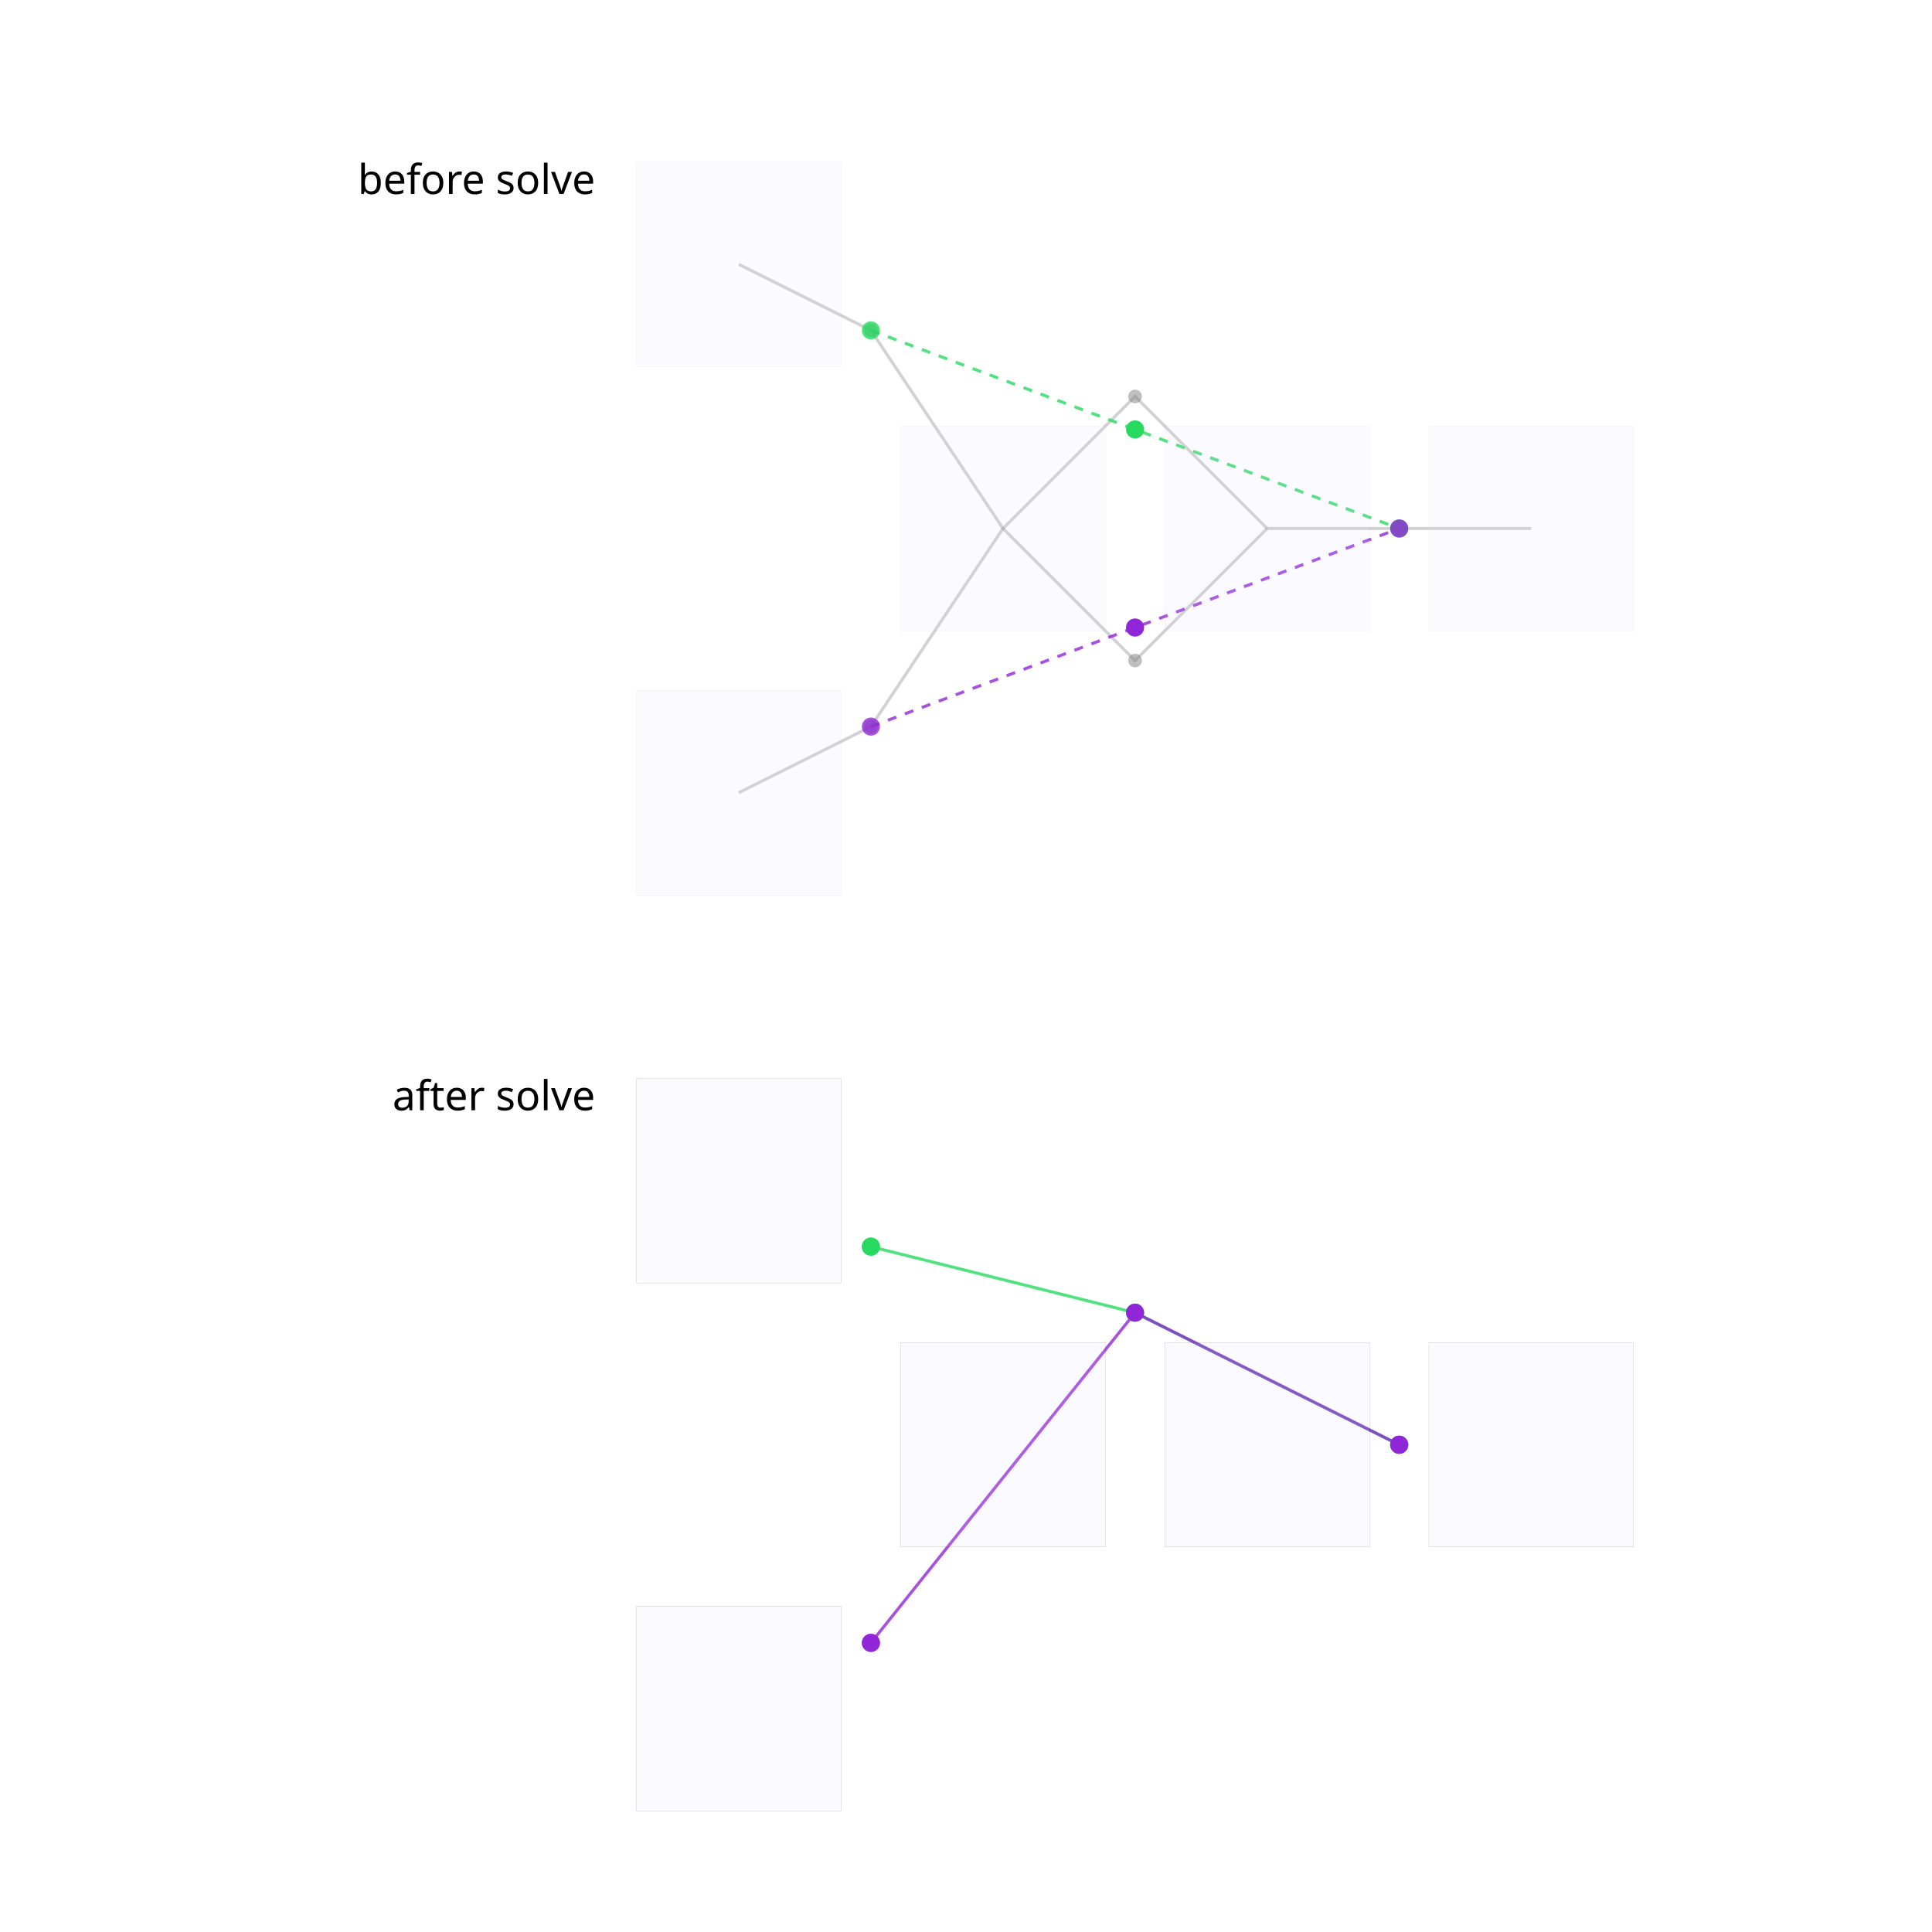
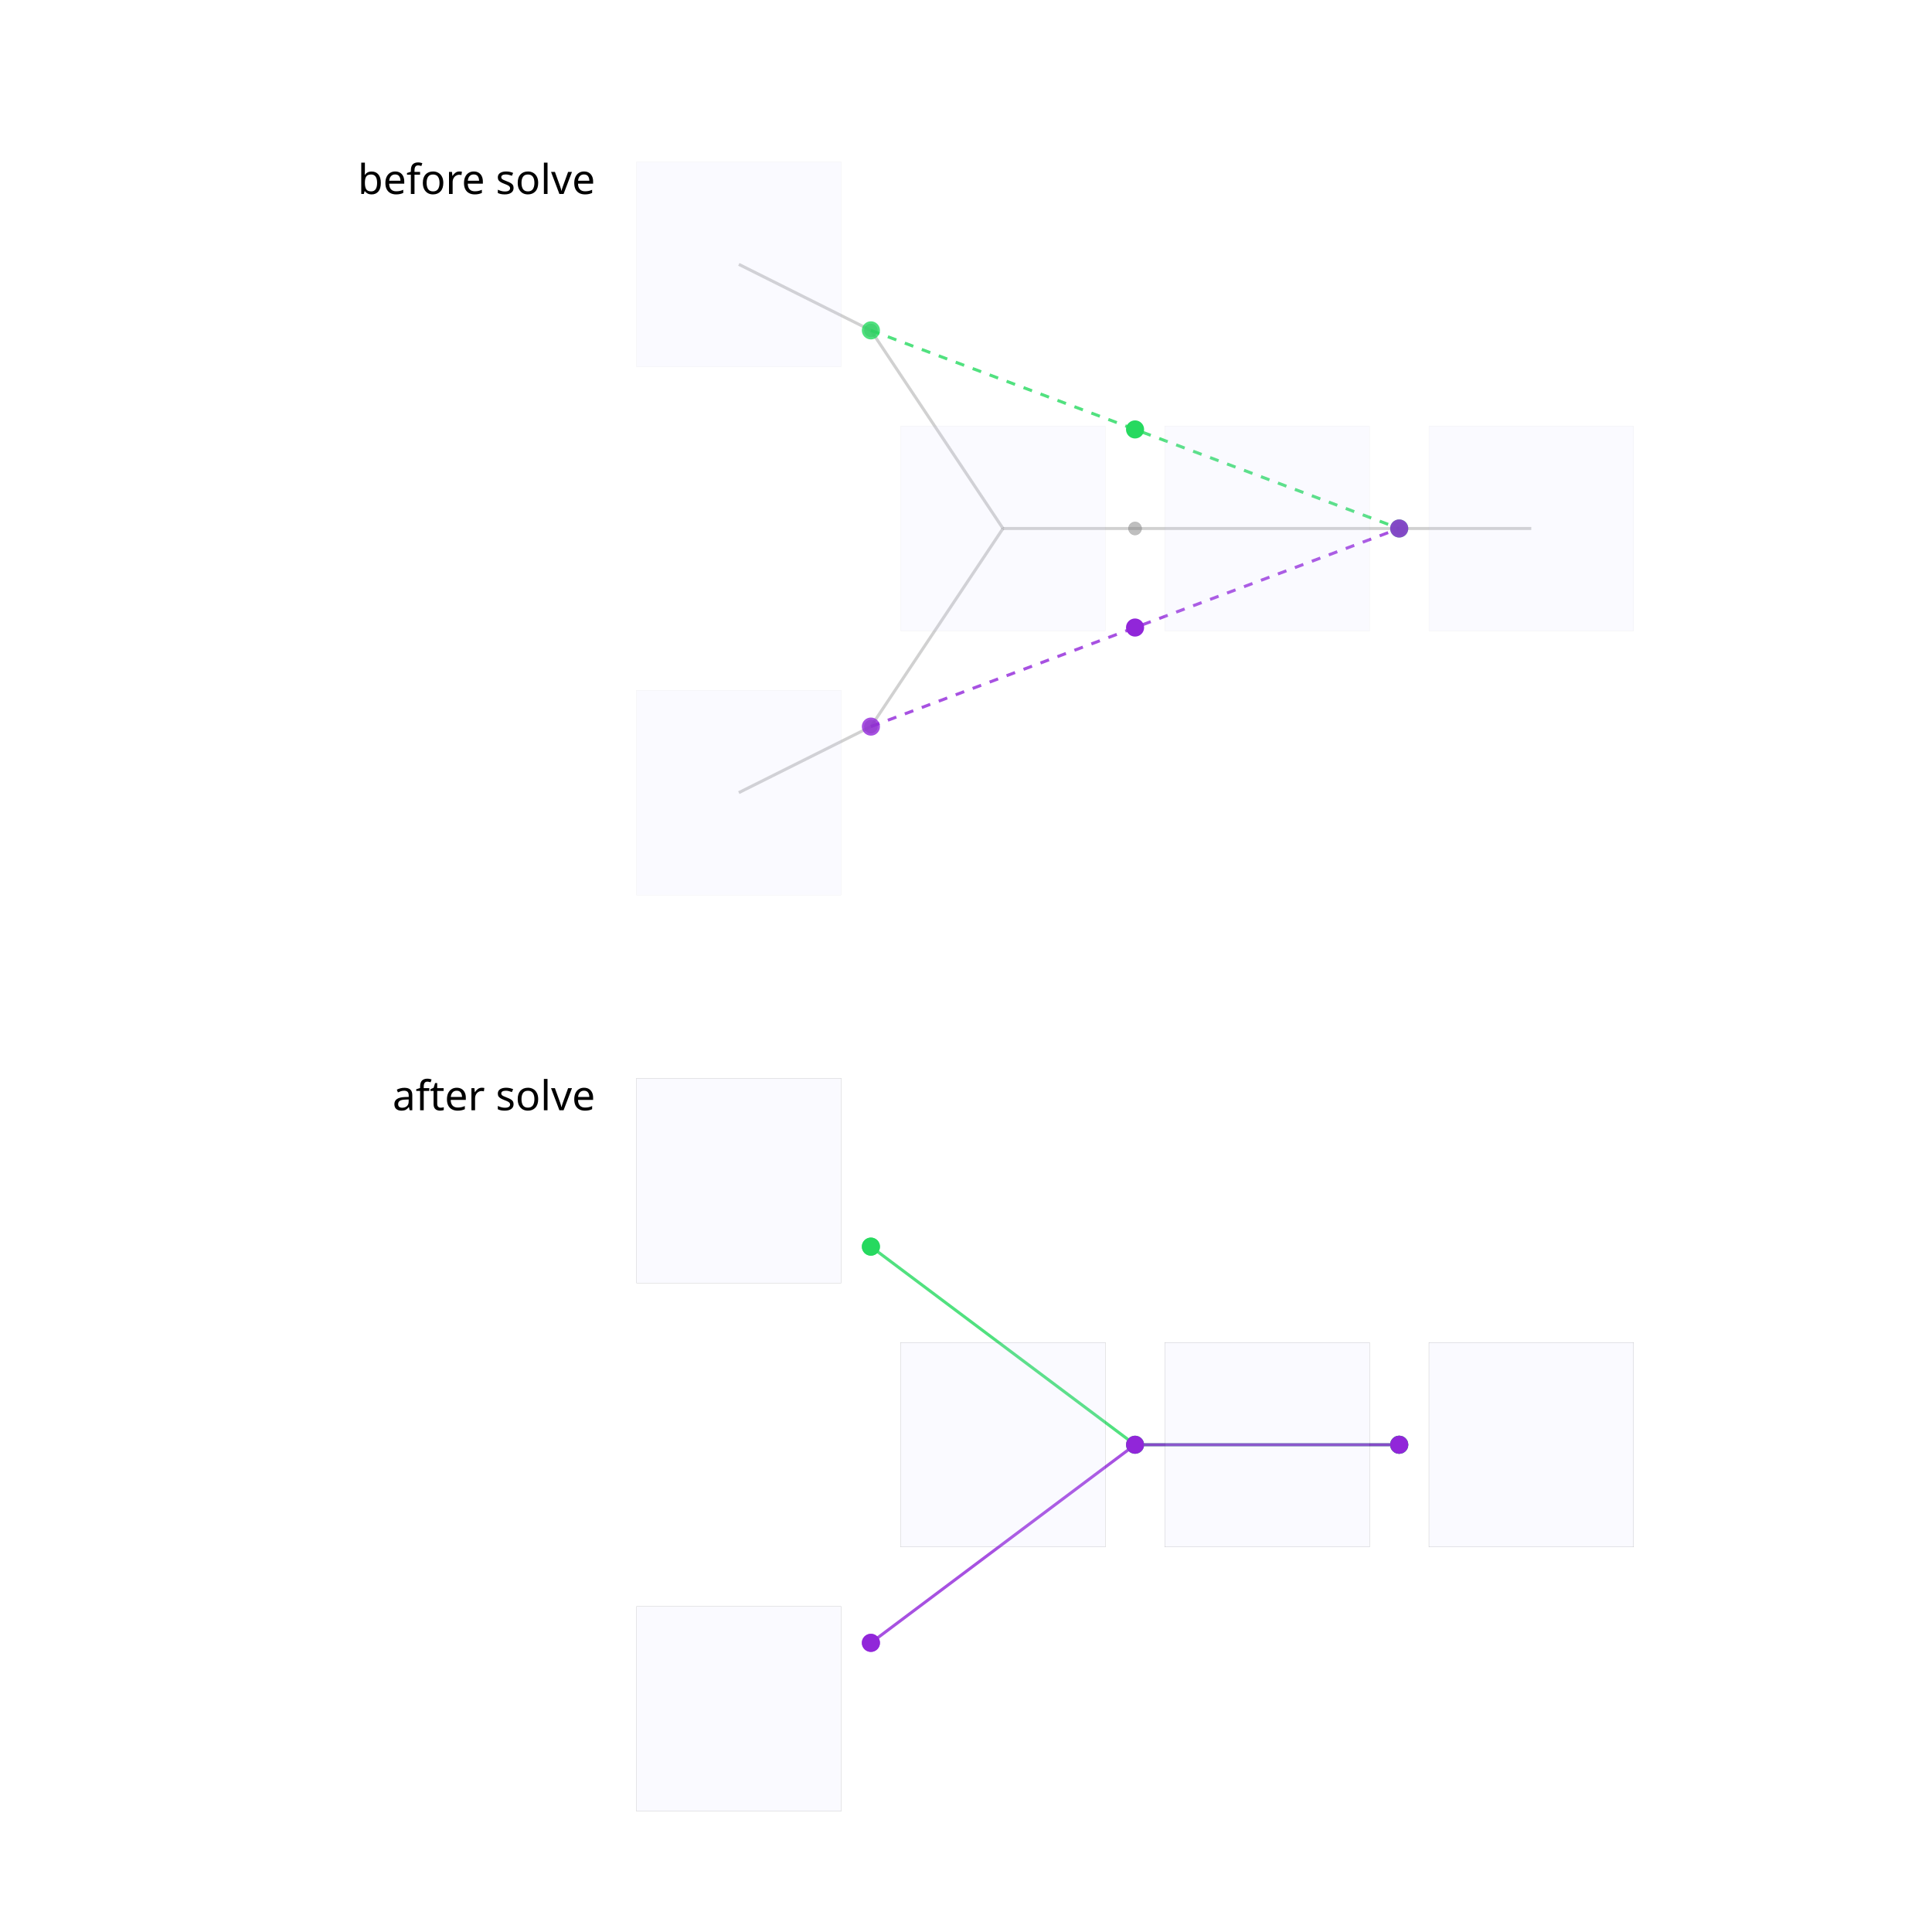
<svg xmlns="http://www.w3.org/2000/svg" width="640" height="640" viewBox="0 0 640 640">
  <rect width="100%" height="100%" fill="white" />
  <g>
    <polyline data-points="0,4 1,3.5 2,2" data-type="line" data-label="" points="244.747,87.566 288.498,109.441 332.249,175.068" fill="none" stroke="rgba(100, 100, 100, 0.3)" stroke-width="1px" />
  </g>
  <g>
    <polyline data-points="0,0 1,0.5 2,2" data-type="line" data-label="" points="244.747,262.57 288.498,240.694 332.249,175.068" fill="none" stroke="rgba(100, 100, 100, 0.3)" stroke-width="1px" />
  </g>
  <g>
-     <polyline data-points="2,2 3,3 4,2" data-type="line" data-label="" points="332.249,175.068 376,131.317 419.751,175.068" fill="none" stroke="rgba(100, 100, 100, 0.3)" stroke-width="1px" />
-   </g>
-   <g>
-     <polyline data-points="2,2 3,1 4,2" data-type="line" data-label="" points="332.249,175.068 376,218.819 419.751,175.068" fill="none" stroke="rgba(100, 100, 100, 0.3)" stroke-width="1px" />
+     <polyline data-points="2,2 3,2 4,2" data-type="line" data-label="" points="332.249,175.068 376,175.068 419.751,175.068" fill="none" stroke="rgba(100, 100, 100, 0.3)" stroke-width="1px" />
  </g>
  <g>
    <polyline data-points="4,2 5,2 6,2" data-type="line" data-label="" points="419.751,175.068 463.502,175.068 507.253,175.068" fill="none" stroke="rgba(100, 100, 100, 0.3)" stroke-width="1px" />
  </g>
  <g>
    <polyline data-points="1,3.5 5,2" data-type="line" data-label="route-a" points="288.498,109.441 463.502,175.068" fill="none" stroke="hsla(139, 70%, 50%, 0.8)" stroke-width="1px" stroke-dasharray="3 3" />
  </g>
  <g>
    <polyline data-points="1,0.5 5,2" data-type="line" data-label="route-b" points="288.498,240.694 463.502,175.068" fill="none" stroke="hsla(276, 70%, 50%, 0.8)" stroke-width="1px" stroke-dasharray="3 3" />
  </g>
  <g>
-     <polyline data-points="1,-3.4375 3,-3.9375" data-type="line" data-label="route: route-a region: region-2" points="288.498,412.964 376,434.84" fill="none" stroke="hsla(139, 70%, 50%, 0.8)" stroke-width="1px" />
+     <polyline data-points="1,-3.4375 3,-4.9375" data-type="line" data-label="route: route-a region: region-2" points="288.498,412.964 376,478.591" fill="none" stroke="hsla(139, 70%, 50%, 0.8)" stroke-width="1px" />
  </g>
  <g>
-     <polyline data-points="1,-6.4375 3,-3.9375" data-type="line" data-label="route: route-b region: region-2" points="288.498,544.217 376,434.84" fill="none" stroke="hsla(276, 70%, 50%, 0.8)" stroke-width="1px" />
+     <polyline data-points="1,-6.4375 3,-4.9375" data-type="line" data-label="route: route-b region: region-2" points="288.498,544.217 376,478.591" fill="none" stroke="hsla(276, 70%, 50%, 0.8)" stroke-width="1px" />
  </g>
  <g>
-     <polyline data-points="3,-3.9375 5,-4.9375" data-type="line" data-label="route: route-a region: region-3" points="376,434.84 463.502,478.591" fill="none" stroke="hsla(139, 70%, 50%, 0.8)" stroke-width="1px" />
+     <polyline data-points="3,-4.9375 5,-4.9375" data-type="line" data-label="route: route-a region: region-3" points="376,478.591 463.502,478.591" fill="none" stroke="hsla(139, 70%, 50%, 0.8)" stroke-width="1px" />
  </g>
  <g>
-     <polyline data-points="3,-3.9375 5,-4.9375" data-type="line" data-label="route: route-b region: region-3" points="376,434.84 463.502,478.591" fill="none" stroke="hsla(276, 70%, 50%, 0.8)" stroke-width="1px" />
+     <polyline data-points="3,-4.9375 5,-4.9375" data-type="line" data-label="route: route-b region: region-3" points="376,478.591 463.502,478.591" fill="none" stroke="hsla(276, 70%, 50%, 0.8)" stroke-width="1px" />
  </g>
  <g>
    <rect data-type="rect" data-label="region: region-0 net: 0 cost: 0.000 congestion: 0.000 same layer X: 0 trans X: 0 entry exit X: 0" data-x="0" data-y="4" x="210.84" y="53.659" width="67.814" height="67.814" fill="rgba(200, 200, 255, 0.1)" stroke="rgba(128, 128, 128, 0.5)" stroke-width="0.023" />
  </g>
  <g>
    <rect data-type="rect" data-label="region: region-1 net: 0 cost: 0.000 congestion: 0.000 same layer X: 0 trans X: 0 entry exit X: 0" data-x="0" data-y="0" x="210.84" y="228.663" width="67.814" height="67.814" fill="rgba(200, 200, 255, 0.1)" stroke="rgba(128, 128, 128, 0.5)" stroke-width="0.023" />
  </g>
  <g>
    <rect data-type="rect" data-label="region: region-2 net: free cost: 0.000 congestion: 0.000 same layer X: 0 trans X: 0 entry exit X: 0" data-x="2" data-y="2" x="298.342" y="141.161" width="67.814" height="67.814" fill="rgba(200, 200, 255, 0.1)" stroke="rgba(128, 128, 128, 0.5)" stroke-width="0.023" />
  </g>
  <g>
    <rect data-type="rect" data-label="region: region-3 net: free cost: 0.000 congestion: 0.000 same layer X: 0 trans X: 0 entry exit X: 0" data-x="4" data-y="2" x="385.844" y="141.161" width="67.814" height="67.814" fill="rgba(200, 200, 255, 0.1)" stroke="rgba(128, 128, 128, 0.5)" stroke-width="0.023" />
  </g>
  <g>
    <rect data-type="rect" data-label="region: region-4 net: 0 cost: 0.000 congestion: 0.000 same layer X: 0 trans X: 0 entry exit X: 0" data-x="6" data-y="2" x="473.346" y="141.161" width="67.814" height="67.814" fill="rgba(200, 200, 255, 0.1)" stroke="rgba(128, 128, 128, 0.5)" stroke-width="0.023" />
  </g>
  <g>
    <rect data-type="rect" data-label="region: region-0 net: 0 cost: 0.000 congestion: 0.000 same layer X: 0 trans X: 0 entry exit X: 0" data-x="0" data-y="-2.9375" x="210.84" y="357.182" width="67.814" height="67.814" fill="rgba(200, 200, 255, 0.1)" stroke="black" stroke-width="0.023" />
  </g>
  <g>
    <rect data-type="rect" data-label="region: region-1 net: 0 cost: 0.000 congestion: 0.000 same layer X: 0 trans X: 0 entry exit X: 0" data-x="0" data-y="-6.9375" x="210.84" y="532.186" width="67.814" height="67.814" fill="rgba(200, 200, 255, 0.1)" stroke="black" stroke-width="0.023" />
  </g>
  <g>
    <rect data-type="rect" data-label="region: region-2 net: free cost: 0.000 congestion: 0.000 same layer X: 0 trans X: 0 entry exit X: 0" data-x="2" data-y="-4.9375" x="298.342" y="444.684" width="67.814" height="67.814" fill="rgba(200, 200, 255, 0.1)" stroke="black" stroke-width="0.023" />
  </g>
  <g>
    <rect data-type="rect" data-label="region: region-3 net: free cost: 0.000 congestion: 0.000 same layer X: 0 trans X: 0 entry exit X: 0" data-x="4" data-y="-4.9375" x="385.844" y="444.684" width="67.814" height="67.814" fill="rgba(200, 200, 255, 0.1)" stroke="black" stroke-width="0.023" />
  </g>
  <g>
    <rect data-type="rect" data-label="region: region-4 net: 0 cost: 0.000 congestion: 0.000 same layer X: 0 trans X: 0 entry exit X: 0" data-x="6" data-y="-4.9375" x="473.346" y="444.684" width="67.814" height="67.814" fill="rgba(200, 200, 255, 0.1)" stroke="black" stroke-width="0.023" />
  </g>
  <circle data-type="circle" data-label="" data-x="1" data-y="3.5" cx="288.498" cy="109.441" r="2.188" fill="rgba(128, 128, 128, 0.5)" stroke="black" stroke-width="0.023" />
  <circle data-type="circle" data-label="" data-x="1" data-y="0.5" cx="288.498" cy="240.694" r="2.188" fill="rgba(128, 128, 128, 0.5)" stroke="black" stroke-width="0.023" />
-   <circle data-type="circle" data-label="" data-x="3" data-y="3" cx="376" cy="131.317" r="2.188" fill="rgba(128, 128, 128, 0.5)" stroke="black" stroke-width="0.023" />
-   <circle data-type="circle" data-label="" data-x="3" data-y="1" cx="376" cy="218.819" r="2.188" fill="rgba(128, 128, 128, 0.5)" stroke="black" stroke-width="0.023" />
+   <circle data-type="circle" data-label="" data-x="3" data-y="2" cx="376" cy="175.068" r="2.188" fill="rgba(128, 128, 128, 0.5)" stroke="black" stroke-width="0.023" />
  <circle data-type="circle" data-label="" data-x="5" data-y="2" cx="463.502" cy="175.068" r="2.188" fill="rgba(128, 128, 128, 0.5)" stroke="black" stroke-width="0.023" />
  <text data-type="text" data-label="before solve" data-x="-1.0871875000000002" data-y="4.7749999999999995" x="197.181" y="53.659" fill="black" font-size="13.659" font-family="sans-serif" text-anchor="end" dominant-baseline="text-before-edge">before solve</text>
  <text data-type="text" data-label="after solve" data-x="-1.0871875000000002" data-y="-2.1625" x="197.181" y="357.182" fill="black" font-size="13.659" font-family="sans-serif" text-anchor="end" dominant-baseline="text-before-edge">after solve</text>
  <g>
    <circle data-type="point" data-label="route: route-a net: 0 endpoint: start port: a-port z: 0" data-x="1" data-y="3.5" cx="288.498" cy="109.441" r="3" fill="hsla(139, 70%, 50%, 0.8)" />
  </g>
  <g>
    <circle data-type="point" data-label="route: route-a net: 0 endpoint: end port: end-port z: 0" data-x="5" data-y="2" cx="463.502" cy="175.068" r="3" fill="hsla(139, 70%, 50%, 0.8)" />
  </g>
  <g>
    <circle data-type="point" data-label="route: route-b net: 0 endpoint: start port: b-port z: 0" data-x="1" data-y="0.5" cx="288.498" cy="240.694" r="3" fill="hsla(276, 70%, 50%, 0.8)" />
  </g>
  <g>
    <circle data-type="point" data-label="route: route-b net: 0 endpoint: end port: end-port z: 0" data-x="5" data-y="2" cx="463.502" cy="175.068" r="3" fill="hsla(276, 70%, 50%, 0.8)" />
  </g>
  <g>
    <circle data-type="point" data-label="route-a" data-x="3" data-y="2.75" cx="376" cy="142.254" r="3" fill="hsla(139, 70%, 50%, 1)" />
  </g>
  <g>
    <circle data-type="point" data-label="route-b" data-x="3" data-y="1.25" cx="376" cy="207.881" r="3" fill="hsla(276, 70%, 50%, 1)" />
  </g>
  <g>
    <circle data-type="point" data-label="route: route-a net: 0 endpoint: start port: a-port z: 0" data-x="1" data-y="-3.4375" cx="288.498" cy="412.964" r="3" fill="hsla(139, 70%, 50%, 0.8)" />
  </g>
  <g>
    <circle data-type="point" data-label="route: route-a net: 0 endpoint: end port: end-port z: 0" data-x="5" data-y="-4.9375" cx="463.502" cy="478.591" r="3" fill="hsla(139, 70%, 50%, 0.8)" />
  </g>
  <g>
    <circle data-type="point" data-label="route: route-b net: 0 endpoint: start port: b-port z: 0" data-x="1" data-y="-6.4375" cx="288.498" cy="544.217" r="3" fill="hsla(276, 70%, 50%, 0.8)" />
  </g>
  <g>
    <circle data-type="point" data-label="route: route-b net: 0 endpoint: end port: end-port z: 0" data-x="5" data-y="-4.9375" cx="463.502" cy="478.591" r="3" fill="hsla(276, 70%, 50%, 0.8)" />
  </g>
  <g>
    <circle data-type="point" data-label="route: route-a port: a-port net: 0 z: 0" data-x="1" data-y="-3.4375" cx="288.498" cy="412.964" r="3" fill="hsla(139, 70%, 50%, 1)" />
  </g>
  <g>
-     <circle data-type="point" data-label="route: route-a port: shared-top net: 0 z: 0" data-x="3" data-y="-3.9375" cx="376" cy="434.84" r="3" fill="hsla(139, 70%, 50%, 1)" />
+     <circle data-type="point" data-label="route: route-a port: shared-port net: 0 z: 0" data-x="3" data-y="-4.9375" cx="376" cy="478.591" r="3" fill="hsla(139, 70%, 50%, 1)" />
  </g>
  <g>
    <circle data-type="point" data-label="route: route-b port: b-port net: 0 z: 0" data-x="1" data-y="-6.4375" cx="288.498" cy="544.217" r="3" fill="hsla(276, 70%, 50%, 1)" />
  </g>
  <g>
-     <circle data-type="point" data-label="route: route-b port: shared-top net: 0 z: 0" data-x="3" data-y="-3.9375" cx="376" cy="434.84" r="3" fill="hsla(276, 70%, 50%, 1)" />
+     <circle data-type="point" data-label="route: route-b port: shared-port net: 0 z: 0" data-x="3" data-y="-4.9375" cx="376" cy="478.591" r="3" fill="hsla(276, 70%, 50%, 1)" />
  </g>
  <g>
    <circle data-type="point" data-label="route: route-a port: end-port net: 0 z: 0" data-x="5" data-y="-4.9375" cx="463.502" cy="478.591" r="3" fill="hsla(139, 70%, 50%, 1)" />
  </g>
  <g>
    <circle data-type="point" data-label="route: route-b port: end-port net: 0 z: 0" data-x="5" data-y="-4.9375" cx="463.502" cy="478.591" r="3" fill="hsla(276, 70%, 50%, 1)" />
  </g>
  <g id="crosshair" style="display: none">
    <line id="crosshair-h" y1="0" y2="640" stroke="#666" stroke-width="0.5" />
    <line id="crosshair-v" x1="0" x2="640" stroke="#666" stroke-width="0.5" />
    <text id="coordinates" font-family="monospace" font-size="12" fill="#666" />
  </g>
</svg>
